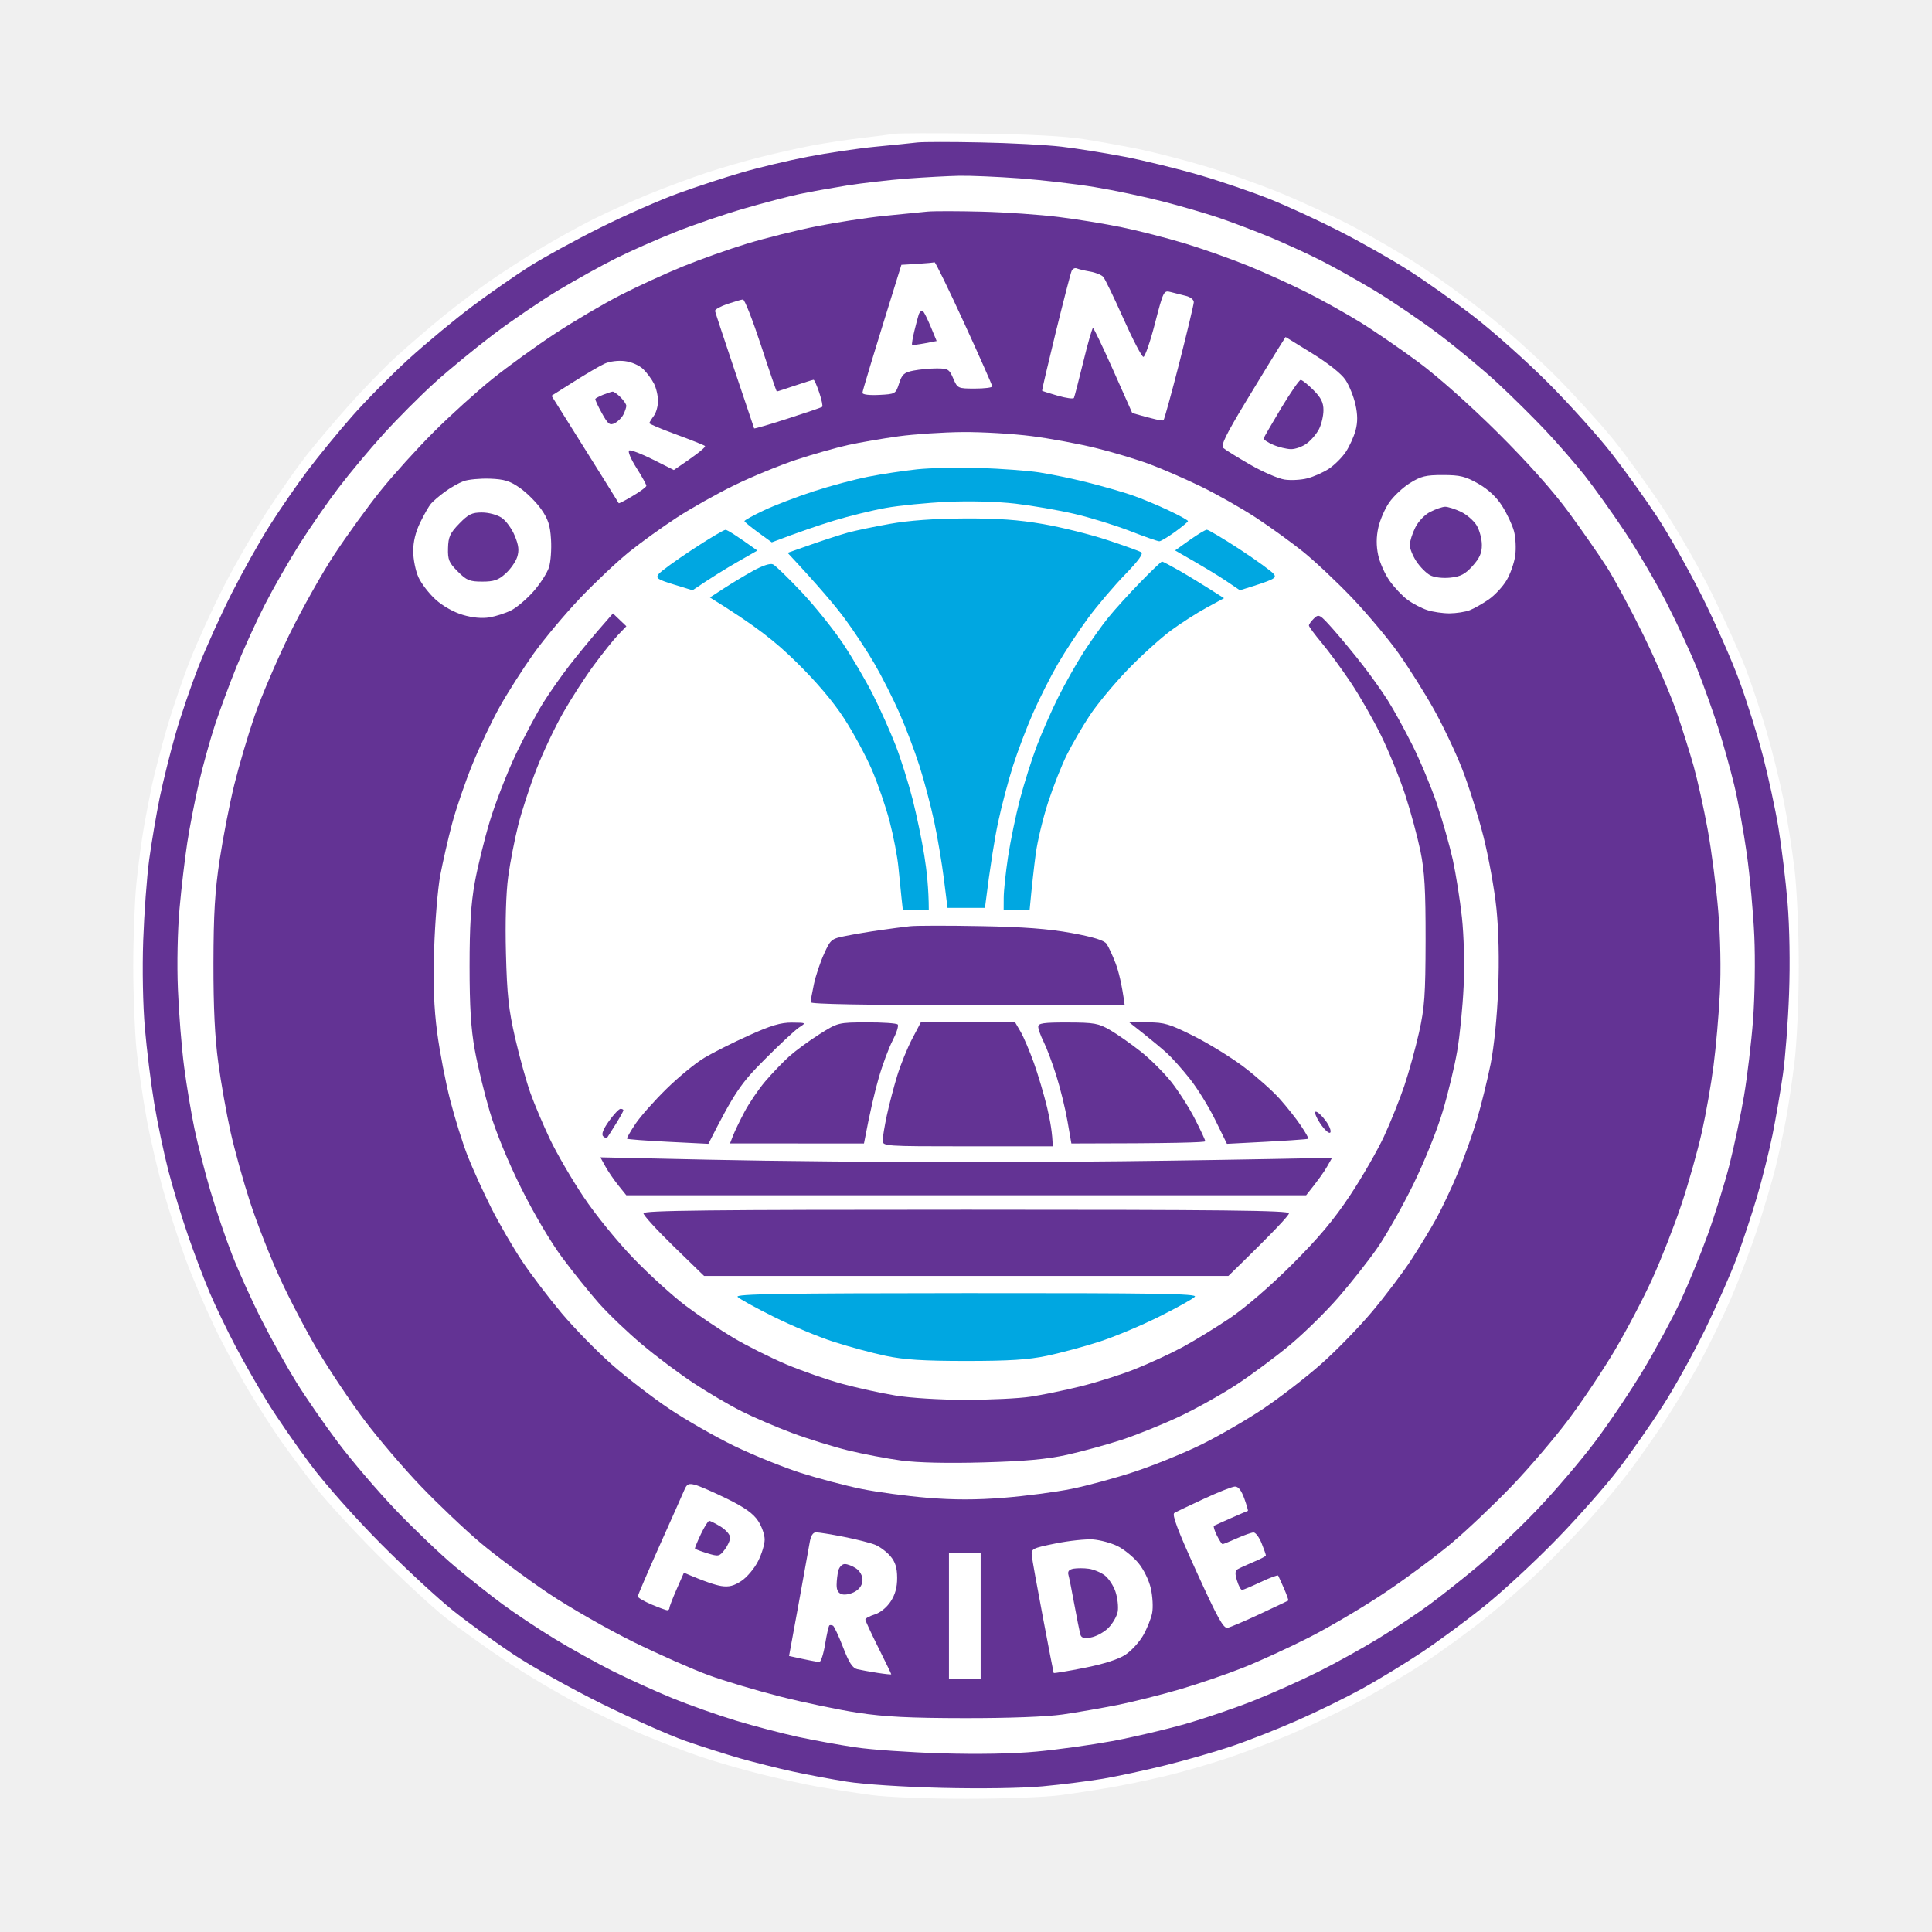
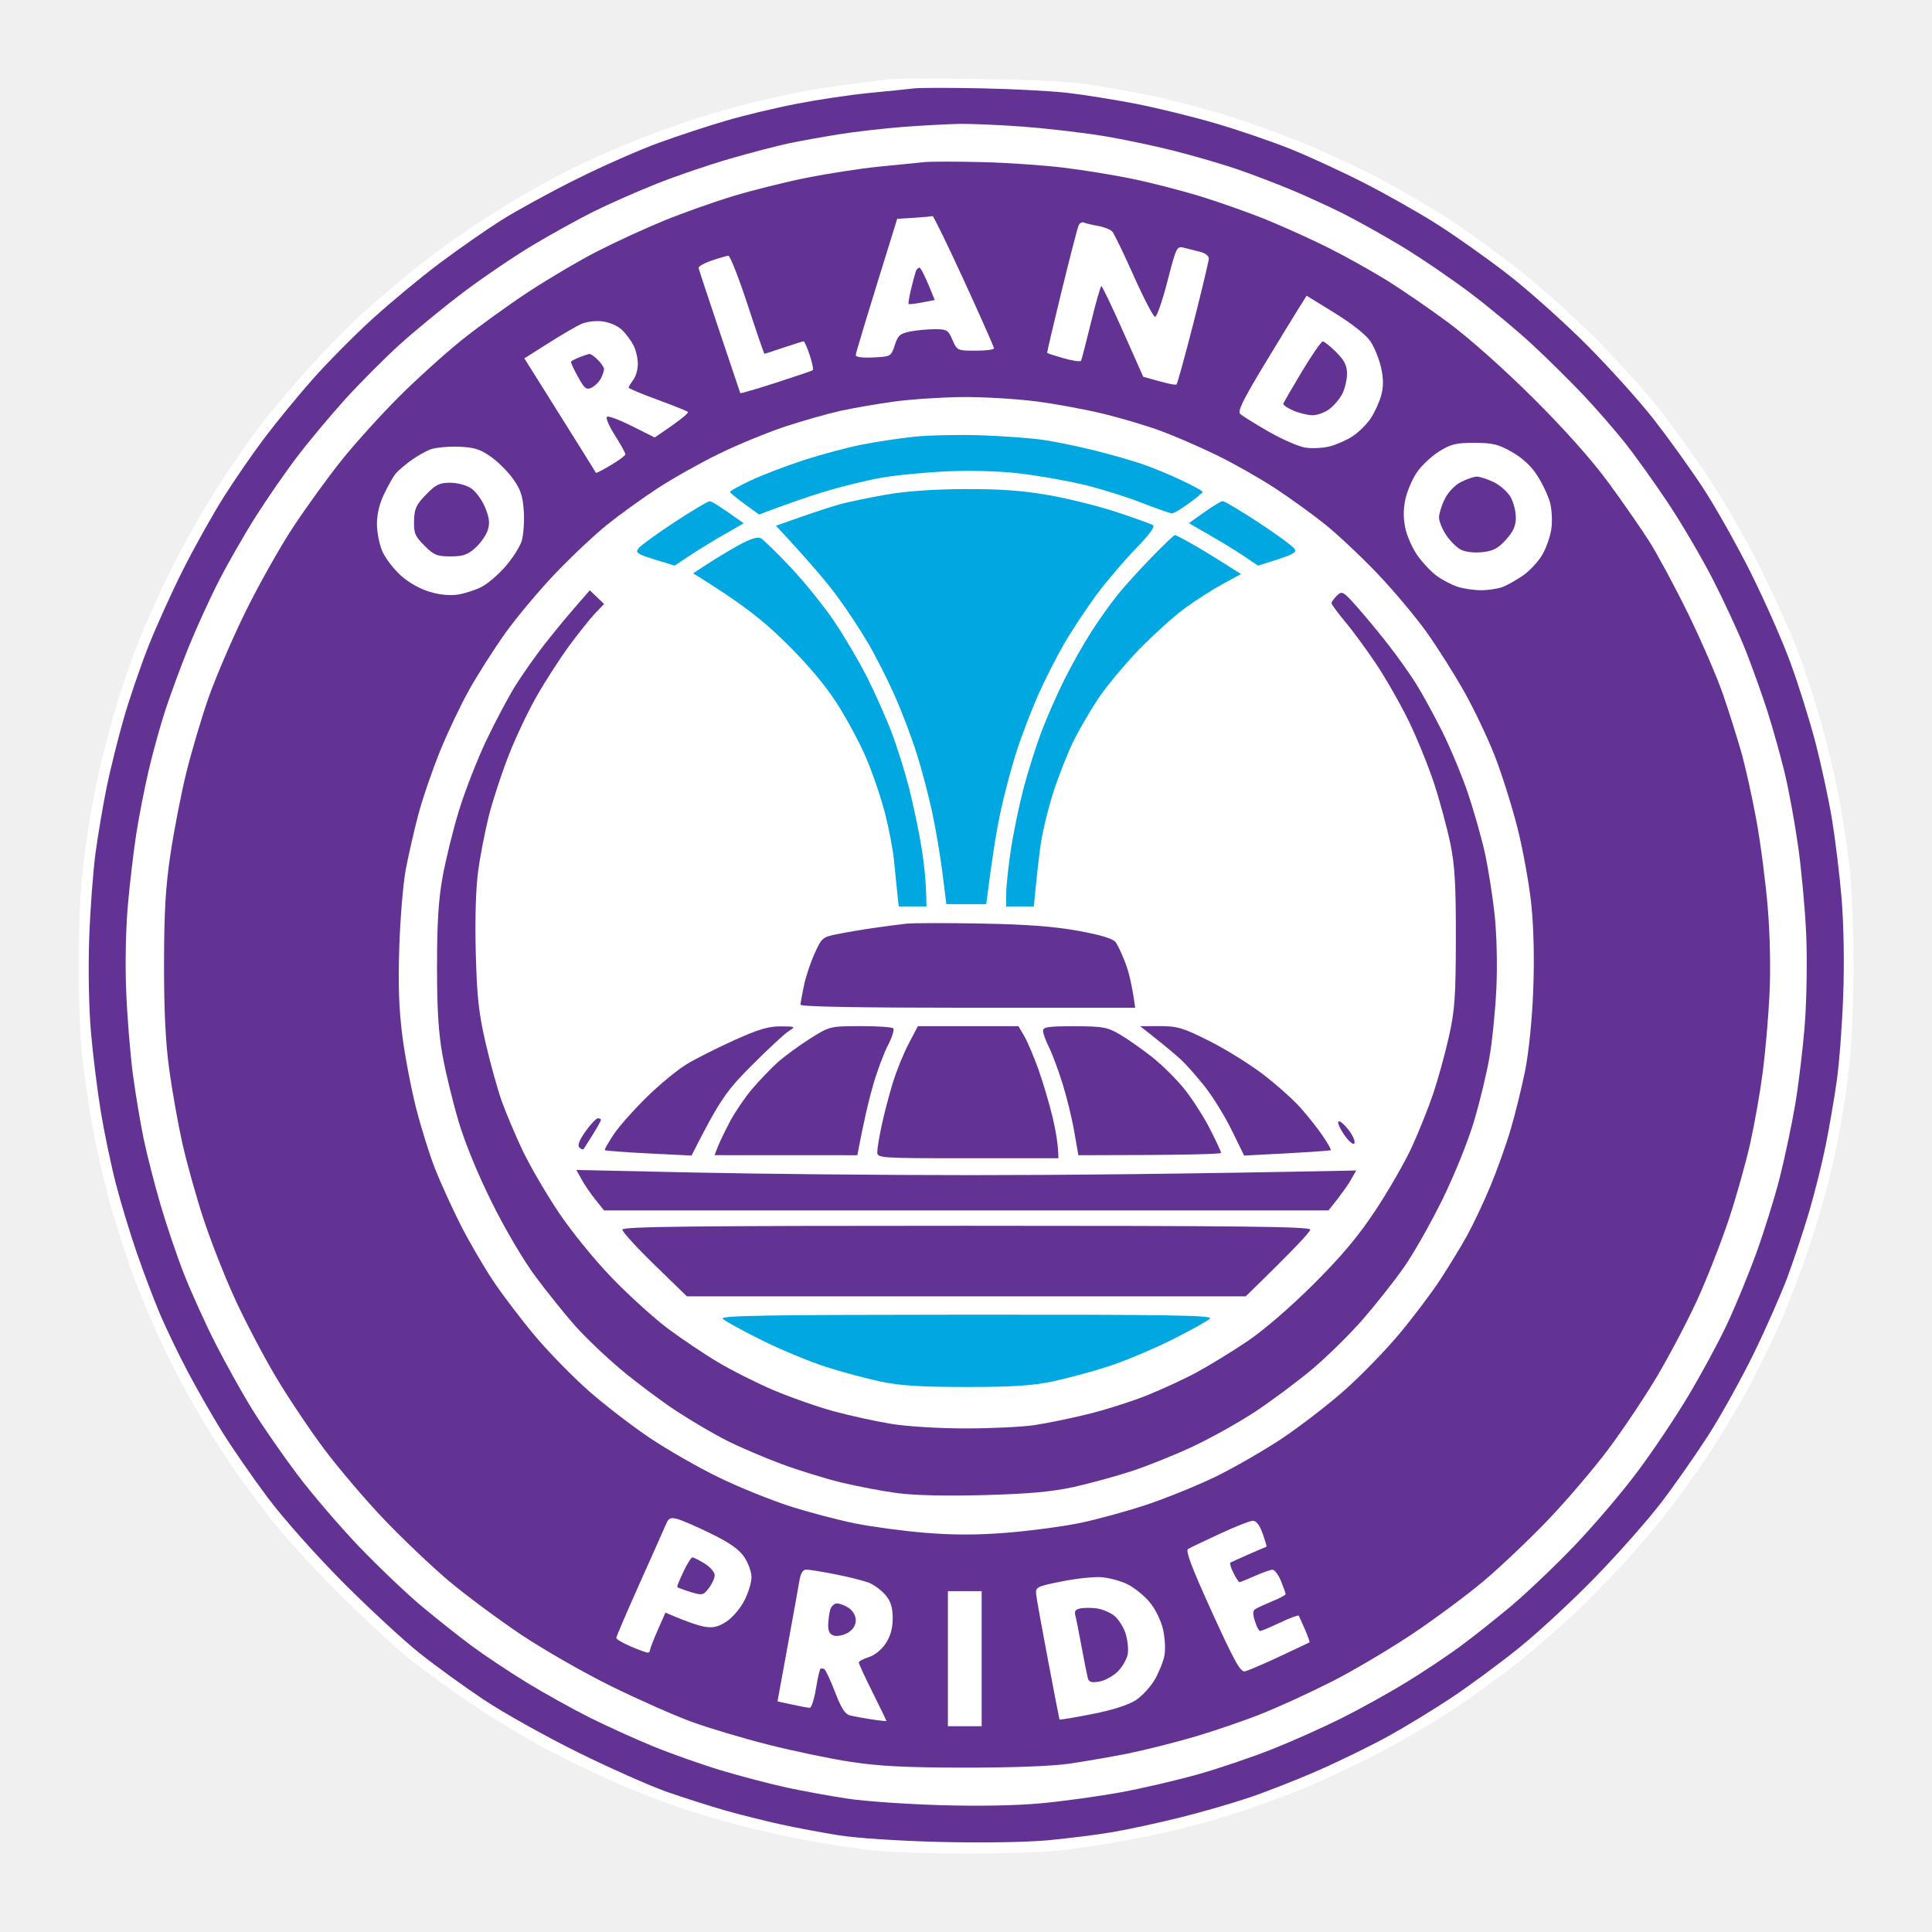
- <svg xmlns="http://www.w3.org/2000/svg" width="150" height="150" viewBox="-12 -12 174 174" fill="none">
+ <svg xmlns="http://www.w3.org/2000/svg" width="150" height="150" viewBox="-6.64 -6.64 163.27 163.27" fill="none">
  <g clip-path="url(#clip0_68_330)">
    <path d="M68.534 0.052C68.178 0.113 66.834 0.284 65.55 0.434C64.266 0.585 62.279 0.886 61.141 1.103C59.997 1.324 57.956 1.776 56.601 2.118C55.242 2.454 53.025 3.097 51.67 3.545C50.316 3.992 47.978 4.856 46.479 5.469C44.984 6.082 42.707 7.107 41.422 7.75C40.138 8.393 37.977 9.589 36.622 10.408C35.268 11.227 33.221 12.544 32.083 13.338C30.939 14.132 29.063 15.549 27.909 16.488C26.756 17.428 24.91 19.011 23.806 20.011C22.698 21.011 20.706 23.056 19.377 24.553C18.043 26.05 16.317 28.095 15.535 29.095C14.757 30.09 13.197 32.316 12.074 34.03C10.95 35.748 9.194 38.783 8.176 40.778C7.153 42.773 5.768 45.803 5.096 47.516C4.424 49.229 3.471 52.033 2.98 53.742C2.488 55.455 1.911 57.676 1.695 58.676C1.485 59.671 1.144 61.424 0.948 62.565C0.747 63.706 0.451 65.927 0.291 67.494C0.13 69.067 0 72.454 0 75.021C0 77.589 0.135 80.975 0.296 82.548C0.456 84.116 0.868 86.92 1.209 88.774C1.55 90.628 2.247 93.608 2.759 95.391C3.265 97.175 4.163 99.919 4.745 101.486C5.327 103.059 6.481 105.742 7.298 107.456C8.121 109.169 9.53 111.797 10.428 113.295C11.331 114.792 12.646 116.837 13.353 117.837C14.065 118.837 15.409 120.646 16.347 121.857C17.28 123.073 19.803 125.821 21.95 127.972C24.097 130.122 26.846 132.67 28.06 133.635C29.274 134.604 31.727 136.368 33.507 137.559C35.293 138.755 38.212 140.488 39.993 141.418C41.779 142.347 44.462 143.624 45.962 144.252C47.462 144.88 49.764 145.764 51.084 146.211C52.408 146.659 54.855 147.372 56.536 147.789C58.211 148.206 60.574 148.724 61.788 148.94C63.002 149.151 65.103 149.478 66.458 149.663C67.897 149.859 71.464 150 75.02 150C78.531 150 82.163 149.859 83.582 149.669C84.937 149.483 87.038 149.156 88.252 148.94C89.466 148.724 91.623 148.272 93.053 147.93C94.477 147.588 96.93 146.88 98.5 146.357C100.07 145.83 102.578 144.885 104.078 144.257C105.578 143.624 108.261 142.347 110.047 141.418C111.828 140.483 114.572 138.875 116.142 137.84C117.712 136.805 120.225 134.981 121.719 133.785C123.219 132.589 125.487 130.615 126.756 129.394C128.025 128.173 130.011 126.118 131.165 124.826C132.318 123.535 133.924 121.61 134.721 120.545C135.524 119.485 136.883 117.566 137.741 116.279C138.599 114.993 140.013 112.656 140.881 111.089C141.754 109.521 143.098 106.777 143.87 104.994C144.643 103.205 145.746 100.291 146.328 98.502C146.91 96.718 147.612 94.326 147.898 93.186C148.179 92.045 148.601 90.115 148.831 88.904C149.062 87.689 149.418 85.297 149.624 83.583C149.834 81.805 150 78.132 150 75.021C150 71.881 149.839 68.198 149.624 66.329C149.413 64.545 148.962 61.686 148.616 59.972C148.269 58.259 147.562 55.425 147.046 53.681C146.529 51.933 145.691 49.42 145.18 48.099C144.673 46.782 143.339 43.833 142.22 41.547C141.107 39.265 139.1 35.758 137.766 33.753C136.432 31.748 134.41 28.955 133.266 27.543C132.123 26.131 129.82 23.598 128.145 21.91C126.465 20.222 123.666 17.704 121.915 16.312C120.165 14.921 117.451 12.946 115.881 11.926C114.316 10.901 111.572 9.303 109.786 8.368C108.001 7.439 104.966 6.042 103.04 5.268C101.114 4.494 98.139 3.444 96.424 2.937C94.713 2.429 92.175 1.771 90.781 1.474C89.391 1.183 87.054 0.756 85.594 0.53C83.823 0.253 80.633 0.088 76.058 0.032C72.276 -0.018 68.89 -0.008 68.534 0.052Z" fill="white" />
    <path d="M70.611 0.831C70.109 0.892 68.419 1.062 66.849 1.213C65.279 1.364 62.535 1.771 60.749 2.118C58.969 2.459 56.28 3.102 54.785 3.54C53.285 3.972 50.717 4.816 49.077 5.414C47.432 6.007 44.282 7.394 42.07 8.499C39.858 9.599 36.998 11.167 35.714 11.976C34.43 12.79 32.093 14.418 30.523 15.594C28.953 16.77 26.384 18.9 24.814 20.327C23.244 21.759 20.947 24.081 19.708 25.492C18.469 26.899 16.663 29.105 15.695 30.392C14.727 31.673 13.197 33.894 12.294 35.321C11.386 36.748 9.851 39.491 8.873 41.421C7.9 43.345 6.551 46.325 5.879 48.033C5.207 49.747 4.269 52.49 3.802 54.133C3.331 55.776 2.694 58.344 2.383 59.842C2.077 61.339 1.65 63.851 1.435 65.419C1.224 66.992 0.983 70.258 0.898 72.685C0.808 75.267 0.868 78.549 1.048 80.599C1.214 82.528 1.59 85.563 1.886 87.347C2.182 89.131 2.759 91.874 3.165 93.442C3.571 95.015 4.369 97.642 4.936 99.281C5.503 100.924 6.39 103.26 6.907 104.471C7.429 105.687 8.467 107.848 9.224 109.275C9.977 110.702 11.276 112.978 12.119 114.335C12.956 115.686 14.692 118.199 15.976 119.912C17.325 121.711 20.014 124.736 22.341 127.077C24.558 129.303 27.483 132.007 28.837 133.082C30.192 134.162 32.644 135.936 34.285 137.026C35.925 138.117 39.486 140.106 42.2 141.448C44.909 142.785 48.294 144.287 49.724 144.789C51.149 145.287 53.371 145.995 54.655 146.362C55.939 146.724 58.041 147.252 59.325 147.533C60.609 147.814 62.826 148.231 64.251 148.458C65.755 148.699 69.362 148.935 72.813 149.02C76.384 149.106 80.031 149.05 81.897 148.88C83.608 148.724 86.06 148.412 87.344 148.196C88.629 147.975 91.137 147.438 92.922 146.995C94.708 146.558 97.392 145.784 98.891 145.282C100.386 144.779 103.075 143.724 104.855 142.935C106.641 142.152 109.27 140.86 110.694 140.076C112.124 139.287 114.516 137.83 116.011 136.835C117.511 135.84 120.079 133.946 121.719 132.625C123.365 131.303 126.279 128.6 128.205 126.615C130.136 124.63 132.644 121.786 133.783 120.294C134.922 118.797 136.712 116.234 137.766 114.591C138.819 112.953 140.53 109.858 141.578 107.717C142.621 105.577 143.905 102.657 144.437 101.23C144.964 99.803 145.776 97.351 146.243 95.778C146.704 94.211 147.331 91.698 147.637 90.201C147.938 88.704 148.36 86.251 148.575 84.754C148.791 83.252 149.037 79.986 149.127 77.488C149.227 74.75 149.172 71.499 148.992 69.313C148.826 67.313 148.455 64.278 148.174 62.565C147.888 60.852 147.251 57.907 146.755 56.013C146.258 54.123 145.305 51.089 144.633 49.27C143.966 47.451 142.451 44.034 141.272 41.677C140.093 39.326 138.277 36.105 137.234 34.527C136.196 32.949 134.35 30.382 133.136 28.824C131.922 27.266 129.354 24.412 127.428 22.483C125.502 20.553 122.492 17.865 120.736 16.508C118.981 15.152 116.297 13.252 114.767 12.288C113.242 11.318 110.473 9.755 108.618 8.81C106.762 7.861 103.963 6.574 102.393 5.941C100.823 5.313 97.963 4.333 96.037 3.771C94.111 3.208 91.071 2.464 89.291 2.118C87.505 1.776 84.937 1.364 83.582 1.208C82.228 1.052 78.958 0.876 76.319 0.826C73.676 0.771 71.108 0.771 70.611 0.831Z" fill="#633394" />
    <path d="M69.703 4.082C68.133 4.203 65.68 4.484 64.251 4.71C62.826 4.941 60.9 5.283 59.972 5.484C59.044 5.68 56.827 6.258 55.041 6.775C53.26 7.288 50.456 8.243 48.816 8.901C47.176 9.554 44.783 10.609 43.499 11.252C42.21 11.891 39.878 13.187 38.308 14.127C36.737 15.071 34.109 16.855 32.469 18.096C30.829 19.337 28.436 21.302 27.152 22.463C25.868 23.623 23.791 25.709 22.537 27.09C21.283 28.477 19.457 30.663 18.479 31.949C17.501 33.231 15.926 35.507 14.973 37.009C14.025 38.507 12.62 40.959 11.853 42.456C11.085 43.953 9.942 46.466 9.305 48.033C8.668 49.606 7.785 51.998 7.338 53.355C6.897 54.711 6.25 57.048 5.904 58.545C5.558 60.042 5.091 62.434 4.871 63.861C4.65 65.288 4.334 67.977 4.168 69.831C3.993 71.795 3.928 74.83 4.023 77.096C4.108 79.237 4.359 82.392 4.585 84.101C4.81 85.814 5.232 88.327 5.518 89.683C5.804 91.04 6.441 93.517 6.932 95.195C7.424 96.874 8.312 99.502 8.914 101.034C9.515 102.567 10.719 105.225 11.592 106.938C12.465 108.652 13.864 111.159 14.707 112.516C15.55 113.872 17.245 116.324 18.484 117.968C19.718 119.606 22.056 122.339 23.681 124.037C25.306 125.731 27.684 128.002 28.968 129.077C30.252 130.152 32.178 131.68 33.246 132.469C34.32 133.263 36.391 134.645 37.856 135.539C39.316 136.433 41.709 137.765 43.173 138.499C44.633 139.227 47.056 140.328 48.555 140.941C50.055 141.554 52.623 142.463 54.264 142.96C55.904 143.453 58.417 144.111 59.842 144.423C61.271 144.729 63.603 145.156 65.033 145.367C66.458 145.583 69.959 145.825 72.813 145.91C76.084 146.005 79.249 145.95 81.375 145.749C83.231 145.578 86.266 145.156 88.122 144.815C89.978 144.473 92.952 143.774 94.738 143.267C96.524 142.754 99.323 141.8 100.963 141.142C102.608 140.488 105.202 139.328 106.737 138.559C108.271 137.795 110.724 136.433 112.184 135.539C113.649 134.645 115.72 133.263 116.794 132.469C117.862 131.68 119.788 130.152 121.072 129.077C122.357 127.997 124.739 125.731 126.369 124.032C127.995 122.339 130.387 119.535 131.686 117.802C132.986 116.073 134.942 113.154 136.04 111.315C137.139 109.481 138.614 106.747 139.316 105.25C140.018 103.753 141.137 101.039 141.794 99.22C142.456 97.396 143.344 94.537 143.77 92.859C144.191 91.186 144.778 88.412 145.069 86.699C145.36 84.985 145.731 81.89 145.887 79.82C146.042 77.715 146.092 74.403 145.997 72.298C145.907 70.228 145.601 66.901 145.32 64.901C145.039 62.902 144.527 60.103 144.181 58.676C143.835 57.249 143.183 54.912 142.727 53.485C142.27 52.058 141.433 49.722 140.871 48.295C140.304 46.868 139.06 44.179 138.112 42.325C137.159 40.471 135.448 37.552 134.305 35.839C133.161 34.125 131.531 31.849 130.683 30.779C129.83 29.708 128.255 27.899 127.182 26.759C126.104 25.618 124.172 23.704 122.888 22.513C121.604 21.317 119.211 19.327 117.571 18.091C115.931 16.855 113.303 15.071 111.733 14.127C110.162 13.187 107.945 11.946 106.802 11.378C105.663 10.805 103.677 9.901 102.393 9.363C101.109 8.831 99.067 8.057 97.853 7.64C96.639 7.228 94.302 6.544 92.662 6.127C91.021 5.705 88.278 5.127 86.567 4.846C84.852 4.565 81.817 4.213 79.82 4.062C77.824 3.916 75.371 3.811 74.373 3.831C73.375 3.851 71.273 3.967 69.703 4.082Z" fill="white" />
    <path d="M71.519 7.057C70.947 7.117 69.196 7.288 67.626 7.444C66.056 7.605 63.312 8.027 61.527 8.383C59.746 8.74 56.942 9.439 55.302 9.936C53.662 10.434 51.033 11.368 49.463 12.011C47.893 12.654 45.385 13.805 43.885 14.574C42.386 15.338 39.762 16.885 38.047 18.006C36.336 19.126 33.768 20.985 32.338 22.131C30.914 23.282 28.531 25.432 27.052 26.915C25.567 28.397 23.415 30.779 22.266 32.206C21.117 33.633 19.256 36.205 18.128 37.914C16.999 39.627 15.163 42.898 14.045 45.179C12.931 47.466 11.532 50.732 10.94 52.445C10.348 54.159 9.52 56.962 9.099 58.676C8.678 60.384 8.086 63.424 7.785 65.419C7.353 68.258 7.233 70.303 7.223 74.76C7.218 78.755 7.348 81.448 7.659 83.714C7.9 85.498 8.397 88.302 8.763 89.94C9.129 91.583 9.927 94.442 10.534 96.301C11.141 98.155 12.329 101.19 13.177 103.044C14.02 104.898 15.58 107.878 16.638 109.662C17.697 111.445 19.573 114.249 20.806 115.887C22.041 117.53 24.323 120.204 25.883 121.832C27.438 123.455 29.875 125.771 31.3 126.972C32.73 128.173 35.473 130.213 37.4 131.504C39.326 132.79 42.772 134.76 45.054 135.881C47.336 137.001 50.371 138.343 51.801 138.865C53.225 139.388 56.145 140.257 58.286 140.8C60.428 141.343 63.578 142.001 65.289 142.257C67.666 142.619 69.944 142.734 74.89 142.739C78.882 142.744 82.273 142.614 83.713 142.408C84.997 142.222 87.214 141.835 88.644 141.554C90.068 141.267 92.606 140.629 94.287 140.137C95.962 139.644 98.53 138.765 99.99 138.182C101.455 137.599 104.113 136.378 105.894 135.474C107.679 134.569 110.714 132.775 112.64 131.494C114.567 130.208 117.31 128.173 118.74 126.972C120.164 125.771 122.602 123.455 124.157 121.832C125.717 120.204 128 117.53 129.233 115.887C130.467 114.249 132.343 111.445 133.402 109.662C134.46 107.878 135.995 104.959 136.808 103.175C137.62 101.391 138.809 98.356 139.451 96.427C140.093 94.502 140.911 91.583 141.277 89.94C141.643 88.302 142.115 85.613 142.325 83.975C142.541 82.332 142.797 79.413 142.892 77.488C143.003 75.343 142.947 72.469 142.752 70.092C142.576 67.951 142.145 64.62 141.794 62.696C141.443 60.771 140.871 58.199 140.53 56.987C140.189 55.777 139.491 53.556 138.975 52.058C138.458 50.561 137.119 47.466 136 45.179C134.882 42.898 133.402 40.155 132.72 39.084C132.037 38.014 130.498 35.793 129.294 34.155C127.894 32.241 125.602 29.668 122.923 27C120.425 24.518 117.531 21.94 115.755 20.624C114.115 19.408 111.717 17.765 110.433 16.976C109.149 16.187 106.992 14.986 105.633 14.307C104.279 13.624 101.946 12.569 100.446 11.956C98.947 11.343 96.378 10.434 94.738 9.931C93.098 9.434 90.53 8.775 89.03 8.469C87.53 8.157 84.962 7.74 83.322 7.539C81.681 7.333 78.586 7.117 76.445 7.062C74.308 7.007 72.091 7.002 71.519 7.057Z" fill="#633394" />
    <path d="M70.611 11.765L69.181 11.85C66.463 20.588 65.67 23.241 65.675 23.382C65.675 23.538 66.302 23.613 67.17 23.568C68.64 23.493 68.67 23.478 68.976 22.528C69.242 21.704 69.427 21.543 70.27 21.377C70.812 21.272 71.755 21.181 72.362 21.181C73.375 21.181 73.495 21.252 73.851 22.086C74.238 22.98 74.268 22.995 75.798 22.995C76.655 22.995 77.358 22.91 77.363 22.799C77.363 22.694 76.224 20.121 74.83 17.081C73.435 14.041 72.236 11.584 72.166 11.619C72.096 11.649 71.394 11.715 70.611 11.765ZM84.516 12.393C84.425 12.589 83.783 15.081 83.081 17.935C82.384 20.789 81.832 23.151 81.852 23.186C81.877 23.221 82.509 23.422 83.257 23.638C84.009 23.855 84.666 23.945 84.721 23.839C84.771 23.734 85.153 22.272 85.564 20.588C85.97 18.91 86.367 17.538 86.437 17.543C86.507 17.543 87.335 19.272 88.273 21.377L89.973 25.201C92.045 25.804 92.712 25.92 92.787 25.849C92.862 25.779 93.504 23.442 94.217 20.659C94.924 17.875 95.511 15.423 95.516 15.212C95.521 14.996 95.21 14.745 94.808 14.649C94.412 14.554 93.8 14.398 93.439 14.303C92.807 14.137 92.777 14.197 92.015 17.142C91.588 18.795 91.117 20.146 90.976 20.141C90.836 20.141 90.023 18.589 89.18 16.699C88.338 14.81 87.52 13.117 87.365 12.941C87.209 12.76 86.677 12.544 86.176 12.458C85.679 12.373 85.138 12.242 84.972 12.172C84.811 12.102 84.606 12.202 84.516 12.393ZM53.496 15.383C52.864 15.599 52.368 15.88 52.398 16.011C52.423 16.142 53.22 18.553 54.168 21.372C55.111 24.191 55.899 26.538 55.919 26.583C55.934 26.628 57.293 26.236 58.934 25.704C60.574 25.176 61.978 24.699 62.049 24.643C62.119 24.588 62.004 24.015 61.788 23.372C61.572 22.729 61.341 22.201 61.271 22.206C61.196 22.206 60.438 22.448 59.581 22.734C58.728 23.025 57.996 23.262 57.961 23.257C57.925 23.257 57.283 21.387 56.536 19.101C55.784 16.815 55.056 14.956 54.911 14.971C54.77 14.981 54.133 15.167 53.496 15.383Z" fill="white" />
    <path d="M70.746 16.312C70.686 16.493 70.505 17.162 70.35 17.805C70.194 18.448 70.104 19.006 70.144 19.051C70.184 19.091 70.701 19.031 71.288 18.92L72.356 18.714C71.504 16.589 71.168 15.976 71.057 15.981C70.947 15.986 70.806 16.137 70.746 16.312Z" fill="#633394" />
    <path d="M103.175 19.312C102.839 19.84 101.51 22.02 100.211 24.161C98.375 27.201 97.928 28.12 98.179 28.352C98.355 28.512 99.433 29.181 100.577 29.839C101.716 30.497 103.12 31.105 103.692 31.191C104.259 31.276 105.197 31.226 105.764 31.075C106.335 30.924 107.208 30.537 107.7 30.206C108.191 29.879 108.868 29.206 109.205 28.703C109.536 28.206 109.932 27.327 110.087 26.759C110.283 26.02 110.278 25.347 110.072 24.422C109.912 23.709 109.511 22.719 109.179 22.216C108.813 21.664 107.635 20.729 106.18 19.83L103.782 18.352M42.461 20.749C42.03 20.945 40.776 21.679 39.677 22.377L37.671 23.643C42.341 31.085 43.71 33.276 43.725 33.321C43.74 33.361 44.307 33.07 44.979 32.668C45.656 32.271 46.208 31.859 46.213 31.753C46.218 31.648 45.812 30.914 45.315 30.13C44.813 29.341 44.523 28.648 44.663 28.573C44.809 28.502 45.772 28.869 46.805 29.387L48.686 30.331C51.008 28.769 51.595 28.246 51.485 28.161C51.37 28.075 50.196 27.608 48.871 27.121C47.547 26.638 46.469 26.181 46.479 26.111C46.489 26.04 46.669 25.744 46.88 25.462C47.096 25.176 47.266 24.563 47.261 24.101C47.261 23.633 47.096 22.935 46.895 22.543C46.694 22.151 46.258 21.563 45.922 21.237C45.576 20.905 44.864 20.593 44.277 20.523C43.675 20.448 42.912 20.543 42.461 20.749Z" fill="white" />
    <path d="M103.391 24.744C102.558 26.136 101.846 27.362 101.811 27.472C101.771 27.578 102.152 27.839 102.653 28.055C103.15 28.271 103.882 28.447 104.274 28.452C104.665 28.457 105.307 28.226 105.698 27.935C106.094 27.643 106.591 27.055 106.802 26.628C107.017 26.201 107.193 25.442 107.193 24.94C107.193 24.251 106.977 23.819 106.285 23.126C105.783 22.623 105.272 22.216 105.141 22.216C105.016 22.216 104.229 23.357 103.391 24.744ZM42.33 23.548C41.974 23.694 41.653 23.86 41.618 23.92C41.578 23.985 41.844 24.558 42.2 25.201C42.762 26.216 42.917 26.337 43.369 26.111C43.655 25.965 44.001 25.618 44.146 25.332C44.287 25.045 44.407 24.694 44.407 24.553C44.407 24.407 44.171 24.061 43.885 23.774C43.599 23.488 43.279 23.262 43.173 23.272C43.068 23.282 42.687 23.407 42.33 23.548Z" fill="#633394" />
    <path d="M68.921 27.296C67.496 27.492 65.454 27.844 64.381 28.08C63.313 28.317 61.211 28.914 59.711 29.407C58.216 29.904 55.703 30.934 54.133 31.703C52.563 32.467 50.231 33.778 48.947 34.617C47.663 35.452 45.736 36.843 44.663 37.703C43.594 38.567 41.608 40.436 40.254 41.858C38.899 43.285 37.003 45.546 36.045 46.888C35.087 48.234 33.718 50.385 33.001 51.666C32.283 52.953 31.175 55.289 30.538 56.857C29.901 58.43 29.078 60.821 28.717 62.178C28.356 63.535 27.879 65.635 27.648 66.846C27.423 68.062 27.177 71.037 27.102 73.464C27.001 76.669 27.077 78.725 27.373 80.991C27.598 82.704 28.125 85.448 28.546 87.086C28.968 88.729 29.68 91.005 30.131 92.145C30.583 93.291 31.541 95.391 32.258 96.819C32.98 98.246 34.23 100.396 35.032 101.597C35.835 102.803 37.435 104.903 38.583 106.27C39.732 107.637 41.779 109.727 43.123 110.913C44.472 112.099 46.8 113.892 48.294 114.892C49.794 115.897 52.423 117.4 54.133 118.229C55.849 119.058 58.532 120.143 60.102 120.646C61.672 121.148 64.125 121.796 65.55 122.088C66.979 122.379 69.663 122.741 71.519 122.892C73.901 123.088 75.918 123.088 78.391 122.892C80.317 122.741 83.061 122.379 84.49 122.093C85.915 121.806 88.483 121.108 90.199 120.54C91.909 119.972 94.598 118.882 96.168 118.113C97.733 117.344 100.246 115.892 101.746 114.892C103.24 113.887 105.578 112.089 106.932 110.893C108.286 109.702 110.373 107.561 111.562 106.144C112.751 104.727 114.336 102.632 115.083 101.486C115.826 100.346 116.859 98.653 117.366 97.728C117.877 96.798 118.76 94.929 119.322 93.573C119.884 92.216 120.656 90.06 121.032 88.774C121.413 87.488 121.955 85.272 122.246 83.845C122.552 82.302 122.833 79.564 122.928 77.097C123.034 74.459 122.973 71.81 122.773 69.831C122.597 68.117 122.071 65.198 121.604 63.344C121.133 61.49 120.27 58.746 119.683 57.249C119.096 55.746 117.942 53.319 117.12 51.852C116.297 50.385 114.868 48.119 113.94 46.812C113.012 45.511 111.141 43.28 109.786 41.858C108.432 40.436 106.446 38.567 105.377 37.703C104.304 36.843 102.378 35.447 101.093 34.607C99.809 33.768 97.592 32.512 96.168 31.819C94.738 31.125 92.636 30.211 91.493 29.789C90.354 29.367 88.192 28.718 86.697 28.352C85.198 27.98 82.599 27.497 80.924 27.281C79.243 27.065 76.445 26.899 74.694 26.915C72.948 26.93 70.35 27.101 68.921 27.296Z" fill="white" />
    <path d="M70.611 30.266C69.397 30.397 67.411 30.693 66.197 30.934C64.988 31.171 62.766 31.763 61.271 32.251C59.771 32.738 57.755 33.512 56.787 33.969C55.819 34.426 55.036 34.859 55.046 34.934C55.056 35.004 55.613 35.462 56.285 35.954L57.509 36.843C59.922 35.919 61.727 35.311 63.087 34.894C64.441 34.482 66.543 33.964 67.757 33.748C68.971 33.527 71.479 33.281 73.335 33.195C75.356 33.105 77.794 33.17 79.429 33.356C80.929 33.532 83.322 33.944 84.751 34.276C86.176 34.607 88.423 35.301 89.742 35.813C91.061 36.326 92.26 36.748 92.406 36.748C92.546 36.748 93.183 36.366 93.82 35.904C94.457 35.441 94.984 35.004 94.994 34.934C95.004 34.859 94.222 34.426 93.253 33.969C92.285 33.507 90.796 32.889 89.938 32.593C89.08 32.301 87.274 31.779 85.915 31.442C84.561 31.1 82.604 30.698 81.571 30.542C80.538 30.387 78.145 30.211 76.254 30.145C74.363 30.085 71.825 30.14 70.611 30.266Z" fill="#00A7E1" />
    <path d="M114.973 31.512C114.331 31.914 113.493 32.703 113.107 33.266C112.721 33.824 112.284 34.839 112.134 35.517C111.948 36.346 111.943 37.15 112.119 37.979C112.259 38.657 112.726 39.708 113.157 40.316C113.588 40.923 114.316 41.692 114.782 42.029C115.244 42.371 116.031 42.778 116.533 42.943C117.029 43.109 117.937 43.24 118.544 43.24C119.151 43.235 119.969 43.109 120.36 42.959C120.751 42.808 121.524 42.371 122.076 41.989C122.632 41.602 123.355 40.823 123.691 40.25C124.027 39.682 124.373 38.688 124.463 38.044C124.554 37.401 124.503 36.411 124.353 35.839C124.197 35.271 123.721 34.246 123.284 33.567C122.768 32.753 122.035 32.075 121.138 31.562C119.984 30.904 119.497 30.784 117.957 30.784C116.412 30.779 115.971 30.889 114.973 31.512ZM29.745 31.336C29.319 31.497 28.561 31.924 28.06 32.296C27.558 32.663 27.001 33.145 26.811 33.366C26.625 33.582 26.189 34.346 25.843 35.06C25.426 35.914 25.211 36.803 25.216 37.657C25.216 38.371 25.431 39.421 25.687 39.989C25.948 40.562 26.645 41.466 27.242 42.004C27.879 42.582 28.872 43.139 29.68 43.376C30.558 43.637 31.416 43.712 32.083 43.602C32.65 43.506 33.527 43.225 34.029 42.974C34.526 42.727 35.433 41.959 36.05 41.26C36.662 40.562 37.289 39.582 37.445 39.084C37.6 38.582 37.681 37.456 37.625 36.577C37.55 35.311 37.364 34.748 36.737 33.854C36.301 33.236 35.443 32.376 34.831 31.949C33.928 31.316 33.422 31.16 32.123 31.11C31.245 31.08 30.172 31.181 29.745 31.336Z" fill="white" />
    <path d="M116.819 34.095C116.312 34.351 115.74 34.954 115.46 35.517C115.194 36.05 114.973 36.753 114.968 37.075C114.963 37.391 115.234 38.064 115.565 38.562C115.896 39.064 116.453 39.622 116.804 39.808C117.175 40.004 117.927 40.094 118.61 40.024C119.538 39.929 119.949 39.718 120.621 38.974C121.253 38.27 121.464 37.808 121.459 37.075C121.459 36.537 121.248 35.748 120.992 35.321C120.731 34.894 120.094 34.336 119.568 34.09C119.041 33.839 118.404 33.638 118.153 33.638C117.902 33.643 117.305 33.849 116.819 34.095ZM29.359 35.16C28.531 36.014 28.376 36.351 28.351 37.366C28.321 38.411 28.436 38.682 29.229 39.471C30.021 40.27 30.297 40.381 31.431 40.381C32.484 40.381 32.88 40.245 33.522 39.667C33.964 39.275 34.435 38.602 34.576 38.175C34.766 37.577 34.721 37.13 34.36 36.255C34.104 35.627 33.578 34.899 33.181 34.633C32.775 34.361 32.013 34.155 31.401 34.155C30.503 34.155 30.182 34.311 29.359 35.16Z" fill="#633394" />
    <path d="M68.143 35.18C66.718 35.431 65.023 35.788 64.381 35.964C63.739 36.14 62.254 36.622 61.075 37.034L58.934 37.788C61.748 40.803 63.237 42.582 64.06 43.687C64.882 44.792 66.096 46.637 66.758 47.777C67.421 48.918 68.424 50.903 68.991 52.189C69.558 53.47 70.38 55.631 70.811 56.987C71.243 58.344 71.845 60.62 72.146 62.047C72.452 63.474 72.838 65.796 73.014 67.203L73.335 69.765H76.705C77.202 65.796 77.588 63.474 77.894 62.047C78.195 60.62 78.797 58.344 79.228 56.987C79.66 55.631 80.483 53.47 81.049 52.189C81.616 50.903 82.619 48.918 83.281 47.777C83.944 46.637 85.177 44.767 86.025 43.622C86.873 42.481 88.363 40.733 89.336 39.733C90.53 38.502 90.996 37.858 90.78 37.733C90.6 37.627 89.231 37.135 87.731 36.637C86.236 36.14 83.638 35.492 81.962 35.2C79.705 34.808 77.844 34.678 74.824 34.693C72.131 34.708 69.853 34.874 68.143 35.18ZM50.356 37.492C48.866 38.471 47.502 39.461 47.321 39.697C47.035 40.069 47.196 40.18 48.686 40.642L50.371 41.16C52.082 39.999 53.396 39.195 54.394 38.622L56.21 37.582C54.198 36.14 53.491 35.718 53.341 35.718C53.19 35.713 51.846 36.512 50.356 37.492ZM95.129 36.647L93.83 37.572C96.444 39.059 97.758 39.868 98.435 40.325L99.669 41.16C102.844 40.18 103.005 40.069 102.719 39.697C102.538 39.461 101.169 38.466 99.669 37.481C98.169 36.502 96.825 35.703 96.684 35.708C96.544 35.718 95.842 36.14 95.129 36.647ZM55.803 39.421C55.026 39.853 53.842 40.567 53.165 41.009L51.936 41.808C56.155 44.421 57.855 45.797 59.736 47.647C61.537 49.415 63.042 51.189 64.025 52.706C64.858 53.993 65.976 56.063 66.518 57.314C67.055 58.56 67.777 60.661 68.123 61.982C68.469 63.304 68.82 65.143 68.91 66.067C69.001 66.997 69.126 68.253 69.191 68.861L69.312 69.961H71.649C71.644 68.052 71.464 66.389 71.243 65.032C71.027 63.675 70.551 61.399 70.189 59.972C69.823 58.545 69.146 56.385 68.68 55.169C68.208 53.958 67.3 51.913 66.653 50.631C66.011 49.345 64.777 47.245 63.919 45.958C63.062 44.677 61.386 42.587 60.193 41.32C58.999 40.054 57.845 38.934 57.619 38.828C57.368 38.708 56.686 38.934 55.803 39.421ZM90.69 40.446C89.682 41.481 88.388 42.908 87.811 43.622C87.234 44.335 86.236 45.737 85.594 46.737C84.952 47.737 83.928 49.546 83.322 50.762C82.715 51.973 81.842 53.958 81.38 55.169C80.919 56.385 80.237 58.545 79.861 59.972C79.489 61.399 79.003 63.736 78.787 65.163C78.571 66.59 78.396 68.253 78.396 68.861L78.391 69.961H80.728C80.944 67.65 81.129 66.042 81.28 64.901C81.43 63.761 81.937 61.66 82.404 60.228C82.87 58.801 83.632 56.877 84.099 55.947C84.561 55.023 85.478 53.445 86.136 52.445C86.793 51.445 88.328 49.596 89.541 48.335C90.76 47.069 92.516 45.481 93.439 44.797C94.367 44.114 95.827 43.18 96.684 42.717L98.239 41.873C96.228 40.587 95.004 39.848 94.221 39.396C93.434 38.949 92.732 38.577 92.656 38.572C92.581 38.567 91.698 39.411 90.69 40.446Z" fill="#00A7E1" />
    <path fill-rule="evenodd" clip-rule="evenodd" d="M43.203 43.245L44.412 44.401L43.665 45.179C43.253 45.611 42.275 46.838 41.483 47.908C40.695 48.978 39.451 50.903 38.719 52.189C37.986 53.47 36.908 55.746 36.326 57.249C35.739 58.746 34.997 61.022 34.671 62.309C34.35 63.59 33.938 65.695 33.768 66.977C33.572 68.424 33.492 71.042 33.567 73.856C33.663 77.609 33.808 78.93 34.4 81.508C34.796 83.222 35.413 85.438 35.769 86.437C36.126 87.437 36.918 89.306 37.525 90.588C38.137 91.874 39.496 94.211 40.545 95.778C41.633 97.406 43.569 99.788 45.049 101.326C46.479 102.808 48.6 104.732 49.764 105.607C50.928 106.481 52.854 107.777 54.048 108.486C55.237 109.194 57.379 110.27 58.803 110.873C60.233 111.476 62.51 112.27 63.864 112.636C65.219 113.003 67.381 113.475 68.665 113.686C69.999 113.908 72.693 114.073 74.955 114.073C77.132 114.073 79.76 113.948 80.793 113.792C81.827 113.636 83.843 113.224 85.268 112.872C86.697 112.526 88.915 111.822 90.199 111.315C91.483 110.802 93.409 109.918 94.477 109.34C95.551 108.762 97.477 107.581 98.761 106.717C100.16 105.773 102.403 103.838 104.359 101.888C106.747 99.507 108.151 97.834 109.596 95.648C110.684 94.01 112.059 91.613 112.655 90.332C113.247 89.045 114.065 87.005 114.476 85.789C114.883 84.578 115.479 82.418 115.8 80.991C116.302 78.74 116.382 77.634 116.392 72.685C116.397 68.132 116.307 66.504 115.926 64.64C115.66 63.359 115.048 61.083 114.557 59.58C114.065 58.083 113.092 55.691 112.395 54.264C111.697 52.837 110.463 50.676 109.651 49.461C108.838 48.249 107.659 46.642 107.032 45.893C106.405 45.144 105.889 44.446 105.884 44.335C105.884 44.23 106.084 43.943 106.34 43.697C106.782 43.27 106.867 43.32 108.116 44.732C108.838 45.551 110.017 46.978 110.734 47.908C111.457 48.832 112.47 50.264 112.992 51.084C113.513 51.903 114.506 53.716 115.204 55.108C115.901 56.495 116.889 58.862 117.401 60.359C117.907 61.861 118.554 64.138 118.84 65.419C119.121 66.705 119.492 69.042 119.663 70.609C119.843 72.293 119.909 74.85 119.818 76.835C119.733 78.694 119.472 81.322 119.236 82.674C119.006 84.031 118.414 86.483 117.922 88.126C117.421 89.819 116.262 92.678 115.249 94.743C114.266 96.738 112.811 99.311 112.008 100.451C111.211 101.592 109.651 103.567 108.547 104.838C107.444 106.109 105.493 108.029 104.208 109.104C102.924 110.174 100.762 111.782 99.408 112.676C98.054 113.566 95.716 114.872 94.221 115.576C92.722 116.284 90.384 117.224 89.03 117.671C87.675 118.113 85.458 118.721 84.099 119.023C82.268 119.425 80.332 119.601 76.575 119.706C73.345 119.797 70.676 119.736 69.181 119.54C67.897 119.369 65.74 118.957 64.381 118.626C63.027 118.294 60.749 117.586 59.325 117.053C57.895 116.52 55.854 115.641 54.785 115.103C53.712 114.566 51.786 113.435 50.502 112.591C49.217 111.747 47.116 110.174 45.832 109.094C44.547 108.019 42.797 106.345 41.939 105.376C41.081 104.406 39.592 102.552 38.629 101.255C37.61 99.894 36.05 97.246 34.937 94.999C33.753 92.623 32.654 89.95 32.113 88.126C31.626 86.483 31.014 83.975 30.758 82.548C30.412 80.639 30.292 78.644 30.292 75.021C30.292 71.398 30.412 69.404 30.758 67.494C31.014 66.067 31.631 63.56 32.128 61.917C32.624 60.279 33.673 57.59 34.45 55.947C35.233 54.309 36.351 52.204 36.933 51.279C37.515 50.35 38.583 48.832 39.301 47.908C40.023 46.978 41.197 45.551 41.909 44.732M76.319 71.409C80.181 71.479 82.414 71.65 84.49 72.026C86.487 72.393 87.44 72.69 87.66 73.006C87.836 73.258 88.202 74.046 88.473 74.76C88.744 75.474 89.035 76.614 89.291 78.523H75.15C65.896 78.523 61.01 78.433 61.01 78.267C61.01 78.121 61.141 77.393 61.301 76.644C61.457 75.895 61.868 74.669 62.209 73.921C62.801 72.604 62.876 72.544 64.19 72.288C64.938 72.137 66.307 71.906 67.235 71.775C68.163 71.64 69.392 71.479 69.959 71.418C70.531 71.358 73.39 71.353 76.319 71.409ZM59.325 80.096C60.614 80.106 60.619 80.111 59.972 80.528C59.616 80.76 58.211 82.066 56.852 83.433C54.765 85.528 54.173 86.322 51.801 91.015L48.169 90.834C46.168 90.734 44.507 90.608 44.467 90.553C44.432 90.502 44.773 89.904 45.225 89.226C45.676 88.548 46.945 87.121 48.039 86.05C49.132 84.98 50.662 83.724 51.434 83.267C52.207 82.805 54.003 81.9 55.432 81.257C57.429 80.353 58.322 80.086 59.325 80.096ZM66.071 80.076C67.496 80.071 68.745 80.156 68.85 80.267C68.951 80.378 68.745 81.026 68.394 81.704C68.043 82.382 67.476 83.9 67.14 85.076C66.799 86.251 66.362 88.065 65.811 90.985L53.747 90.98L54.023 90.266C54.178 89.874 54.64 88.91 55.056 88.126C55.472 87.342 56.31 86.111 56.917 85.392C57.529 84.674 58.492 83.669 59.064 83.151C59.636 82.639 60.86 81.739 61.788 81.151C63.468 80.091 63.483 80.086 66.071 80.076ZM70.927 80.081H79.429L79.921 80.925C80.192 81.388 80.723 82.644 81.109 83.714C81.491 84.784 82.027 86.593 82.303 87.734C82.574 88.879 82.8 90.131 82.805 91.241H75.15C67.666 91.241 67.496 91.226 67.496 90.719C67.496 90.432 67.666 89.412 67.872 88.447C68.078 87.488 68.499 85.88 68.805 84.88C69.111 83.885 69.713 82.392 70.144 81.573M84.164 80.086C86.562 80.091 86.938 80.162 87.992 80.775C88.634 81.151 89.862 82.011 90.715 82.684C91.573 83.357 92.817 84.598 93.484 85.433C94.146 86.272 95.109 87.774 95.616 88.774C96.127 89.774 96.549 90.678 96.549 90.784C96.554 90.889 93.84 90.98 84.49 90.985L84.139 88.97C83.949 87.864 83.497 86.025 83.136 84.88C82.78 83.739 82.263 82.367 81.997 81.835C81.727 81.297 81.506 80.684 81.506 80.468C81.506 80.151 81.972 80.081 84.164 80.086ZM89.712 80.081L91.382 80.076C92.862 80.076 93.334 80.217 95.521 81.312C96.875 81.99 98.906 83.247 100.035 84.101C101.164 84.96 102.608 86.241 103.245 86.955C103.882 87.668 104.74 88.749 105.146 89.357C105.558 89.965 105.864 90.502 105.829 90.553C105.793 90.608 104.128 90.734 98.5 91.015L97.442 88.854C96.86 87.668 95.827 85.995 95.144 85.141C94.467 84.287 93.544 83.252 93.093 82.845C92.641 82.438 91.698 81.649 90.991 81.091M43.885 87.864C44.031 87.864 44.146 87.925 44.146 87.995C44.146 88.065 43.84 88.623 43.464 89.226C43.088 89.834 42.732 90.387 42.681 90.462C42.626 90.533 42.461 90.472 42.32 90.332C42.145 90.156 42.32 89.704 42.842 88.97C43.278 88.362 43.745 87.864 43.885 87.864ZM106.506 88.121C106.671 88.116 107.078 88.498 107.414 88.965C107.75 89.427 107.92 89.899 107.8 90.01C107.68 90.115 107.273 89.739 106.892 89.166C106.516 88.593 106.34 88.121 106.506 88.121ZM42.07 92.231L51.991 92.447C57.454 92.568 67.987 92.668 75.411 92.668C82.83 92.668 93.193 92.578 107.97 92.276L107.514 93.075C107.268 93.512 106.742 94.271 105.633 95.648H44.407L43.69 94.758C43.298 94.271 42.772 93.502 42.521 93.05M75.02 96.949C98.089 96.949 104.083 97.014 104.088 97.271C104.093 97.452 102.869 98.793 98.631 102.913H51.409L48.676 100.255C47.171 98.793 45.947 97.452 45.952 97.271C45.957 97.014 51.951 96.949 75.02 96.949Z" fill="#633394" />
    <path d="M54.429 104.798C54.585 104.974 56.044 105.783 57.67 106.587C59.29 107.396 61.728 108.411 63.087 108.848C64.441 109.285 66.543 109.853 67.757 110.109C69.437 110.461 71.158 110.571 75.02 110.571C78.882 110.571 80.603 110.461 82.283 110.109C83.497 109.853 85.599 109.29 86.953 108.853C88.313 108.421 90.751 107.401 92.371 106.592C93.996 105.783 95.456 104.969 95.616 104.783C95.852 104.511 92.09 104.451 75.025 104.461C58.342 104.471 54.199 104.536 54.429 104.798Z" fill="#00A7E1" />
    <path d="M49.649 122.153C49.508 122.49 48.5 124.751 47.412 127.178C46.328 129.605 45.44 131.675 45.44 131.78C45.44 131.891 45.997 132.213 46.674 132.504C47.352 132.79 47.994 133.027 48.104 133.022C48.209 133.017 48.295 132.926 48.289 132.821C48.285 132.715 48.575 131.956 48.937 131.132L49.594 129.64C51.505 130.464 52.468 130.765 52.965 130.841C53.647 130.946 54.103 130.831 54.785 130.374C55.282 130.042 55.954 129.243 56.275 128.6C56.601 127.962 56.867 127.087 56.867 126.66C56.872 126.228 56.606 125.469 56.275 124.972C55.844 124.314 55.066 123.761 53.481 122.982C52.272 122.389 50.973 121.821 50.597 121.726C50.03 121.575 49.865 121.651 49.649 122.153ZM96.424 122.987C95.139 123.58 93.946 124.153 93.765 124.258C93.529 124.399 94.061 125.821 95.772 129.575C97.657 133.72 98.189 134.685 98.56 134.604C98.811 134.549 100.13 133.991 101.485 133.353C102.839 132.72 103.983 132.182 104.023 132.152C104.063 132.127 103.892 131.64 103.642 131.067C103.391 130.499 103.155 129.972 103.115 129.901C103.075 129.831 102.368 130.092 101.55 130.479C100.727 130.866 99.97 131.188 99.865 131.193C99.754 131.198 99.549 130.821 99.408 130.353C99.213 129.725 99.228 129.464 99.473 129.323C99.649 129.218 100.291 128.926 100.898 128.67C101.505 128.419 102.006 128.158 102.006 128.087C102.011 128.012 101.836 127.52 101.62 126.982C101.405 126.449 101.078 126.012 100.898 126.017C100.722 126.017 100.05 126.253 99.408 126.54C98.766 126.826 98.184 127.062 98.109 127.067C98.039 127.067 97.808 126.711 97.592 126.278C97.377 125.841 97.261 125.454 97.332 125.414C97.407 125.374 98.104 125.057 98.891 124.711C99.674 124.364 100.351 124.078 100.386 124.073C100.426 124.068 100.281 123.565 100.065 122.962C99.794 122.213 99.523 121.867 99.213 121.882C98.962 121.892 97.708 122.389 96.424 122.987Z" fill="white" />
    <path d="M51.119 126.173C50.808 126.831 50.567 127.414 50.592 127.469C50.612 127.525 51.114 127.71 51.7 127.891C52.714 128.198 52.794 128.183 53.265 127.565C53.541 127.208 53.762 126.711 53.757 126.464C53.752 126.213 53.366 125.776 52.904 125.49C52.438 125.208 51.976 124.972 51.876 124.972C51.771 124.972 51.435 125.51 51.119 126.173Z" fill="#633394" />
    <path d="M60.91 126.982C60.82 127.52 60.368 130.022 59.907 132.549L59.064 137.142C60.975 137.564 61.647 137.685 61.788 137.685C61.933 137.685 62.169 136.956 62.314 136.062C62.46 135.172 62.635 134.413 62.701 134.378C62.771 134.343 62.911 134.358 63.022 134.413C63.127 134.469 63.538 135.343 63.929 136.358C64.466 137.755 64.782 138.237 65.224 138.338C65.545 138.413 66.362 138.559 67.034 138.664C67.712 138.77 68.263 138.825 68.268 138.79C68.273 138.755 67.747 137.674 67.105 136.388C66.463 135.102 65.936 133.966 65.936 133.861C65.936 133.75 66.312 133.549 66.774 133.403C67.27 133.253 67.857 132.775 68.213 132.238C68.625 131.605 68.805 130.956 68.8 130.097C68.795 129.188 68.635 128.675 68.188 128.148C67.852 127.756 67.24 127.298 66.824 127.128C66.407 126.957 65.133 126.635 63.995 126.409C62.851 126.183 61.727 126.002 61.492 126.007C61.206 126.007 61.015 126.319 60.91 126.982ZM83.061 127.007C80.974 127.429 80.859 127.489 80.924 128.092C80.959 128.444 81.41 130.951 81.927 133.665C82.439 136.373 82.875 138.629 82.895 138.669C82.915 138.715 84.159 138.509 85.659 138.212C87.41 137.865 88.729 137.443 89.356 137.031C89.888 136.68 90.61 135.891 90.956 135.288C91.302 134.68 91.668 133.775 91.764 133.273C91.864 132.775 91.809 131.78 91.648 131.067C91.478 130.313 91.006 129.349 90.52 128.761C90.058 128.208 89.21 127.52 88.644 127.243C88.072 126.962 87.079 126.695 86.437 126.645C85.794 126.6 84.275 126.761 83.061 127.007ZM73.465 133.534V139.242H76.319V127.826H73.465" fill="white" />
    <path d="M63.503 129.449C63.418 129.771 63.353 130.353 63.348 130.745C63.348 131.243 63.503 131.499 63.864 131.59C64.15 131.66 64.677 131.544 65.033 131.328C65.445 131.077 65.68 130.705 65.68 130.288C65.68 129.906 65.439 129.484 65.098 129.253C64.777 129.037 64.321 128.861 64.085 128.861C63.849 128.861 63.584 129.127 63.503 129.449ZM84.686 129.278C84.275 129.354 84.139 129.519 84.225 129.836C84.295 130.087 84.536 131.283 84.756 132.494C84.982 133.71 85.218 134.906 85.283 135.157C85.373 135.509 85.584 135.579 86.241 135.474C86.707 135.393 87.41 135.016 87.806 134.63C88.197 134.243 88.588 133.574 88.664 133.147C88.739 132.715 88.649 131.911 88.463 131.353C88.278 130.796 87.831 130.127 87.475 129.866C87.119 129.605 86.477 129.338 86.045 129.283C85.619 129.223 85.007 129.223 84.686 129.278Z" fill="#633394" />
  </g>
  <defs>
    <clipPath id="clip0_68_330">
      <rect width="150" height="150" fill="white" />
    </clipPath>
  </defs>
</svg>
